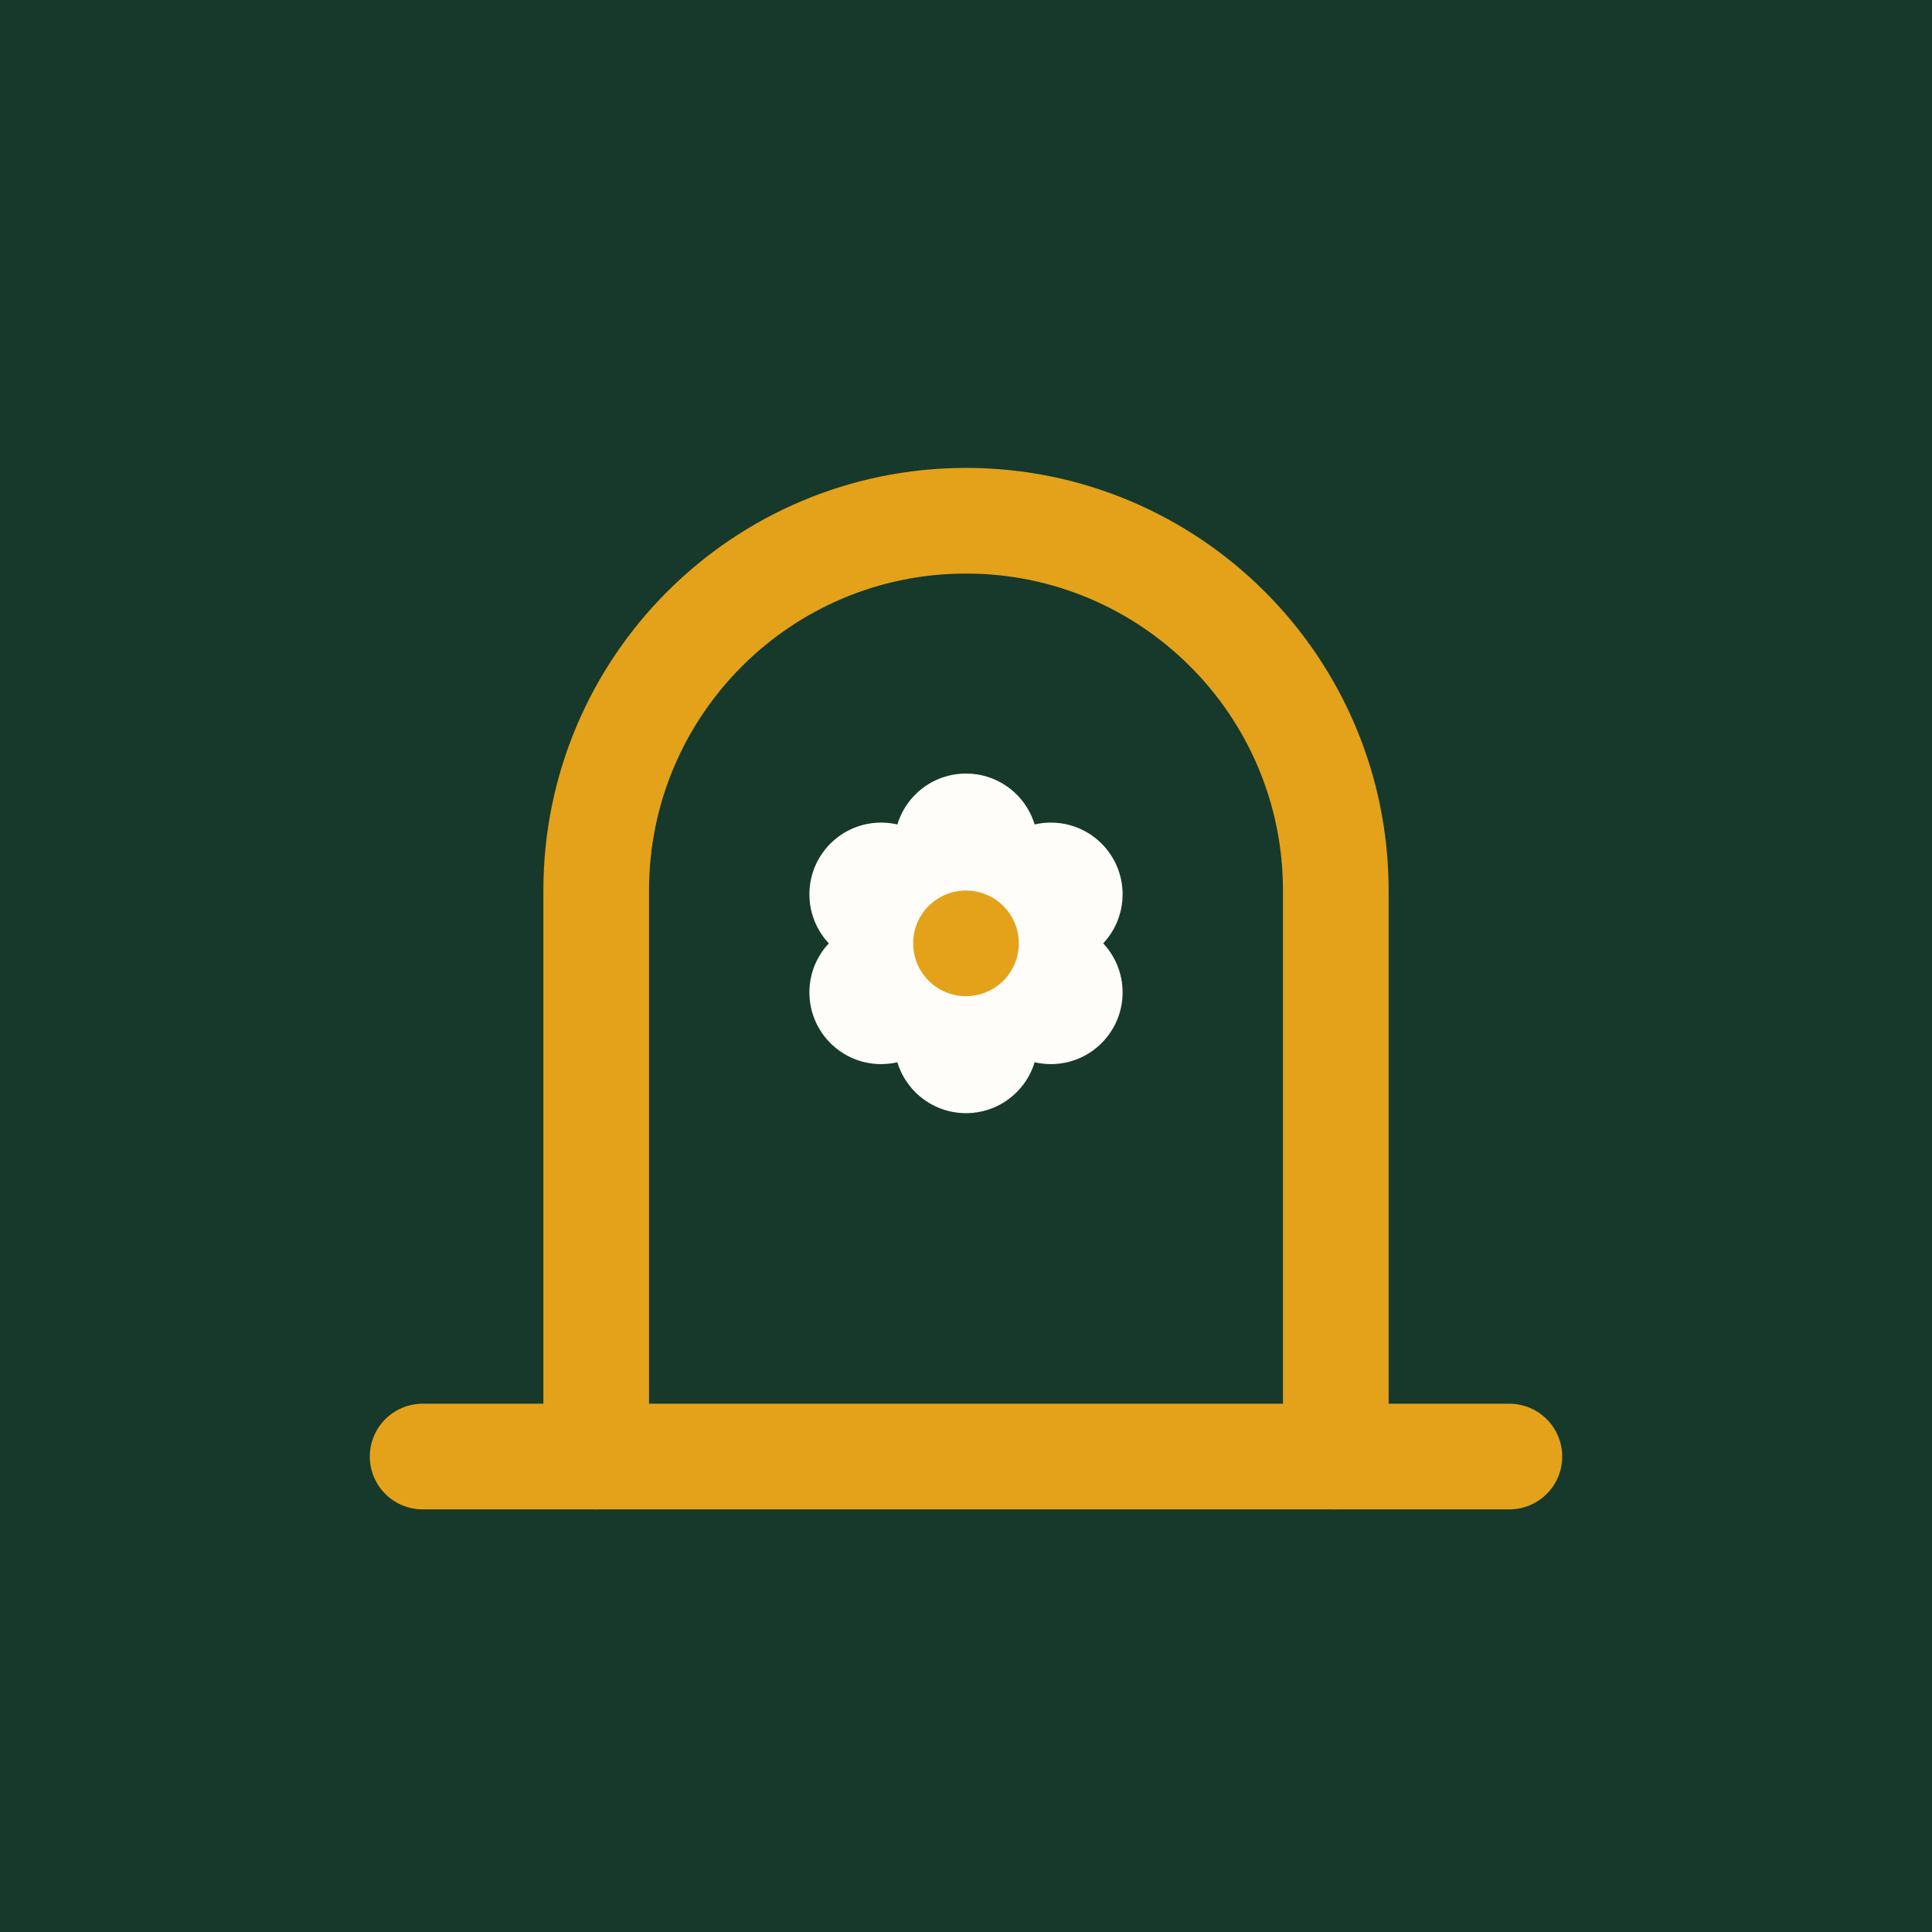
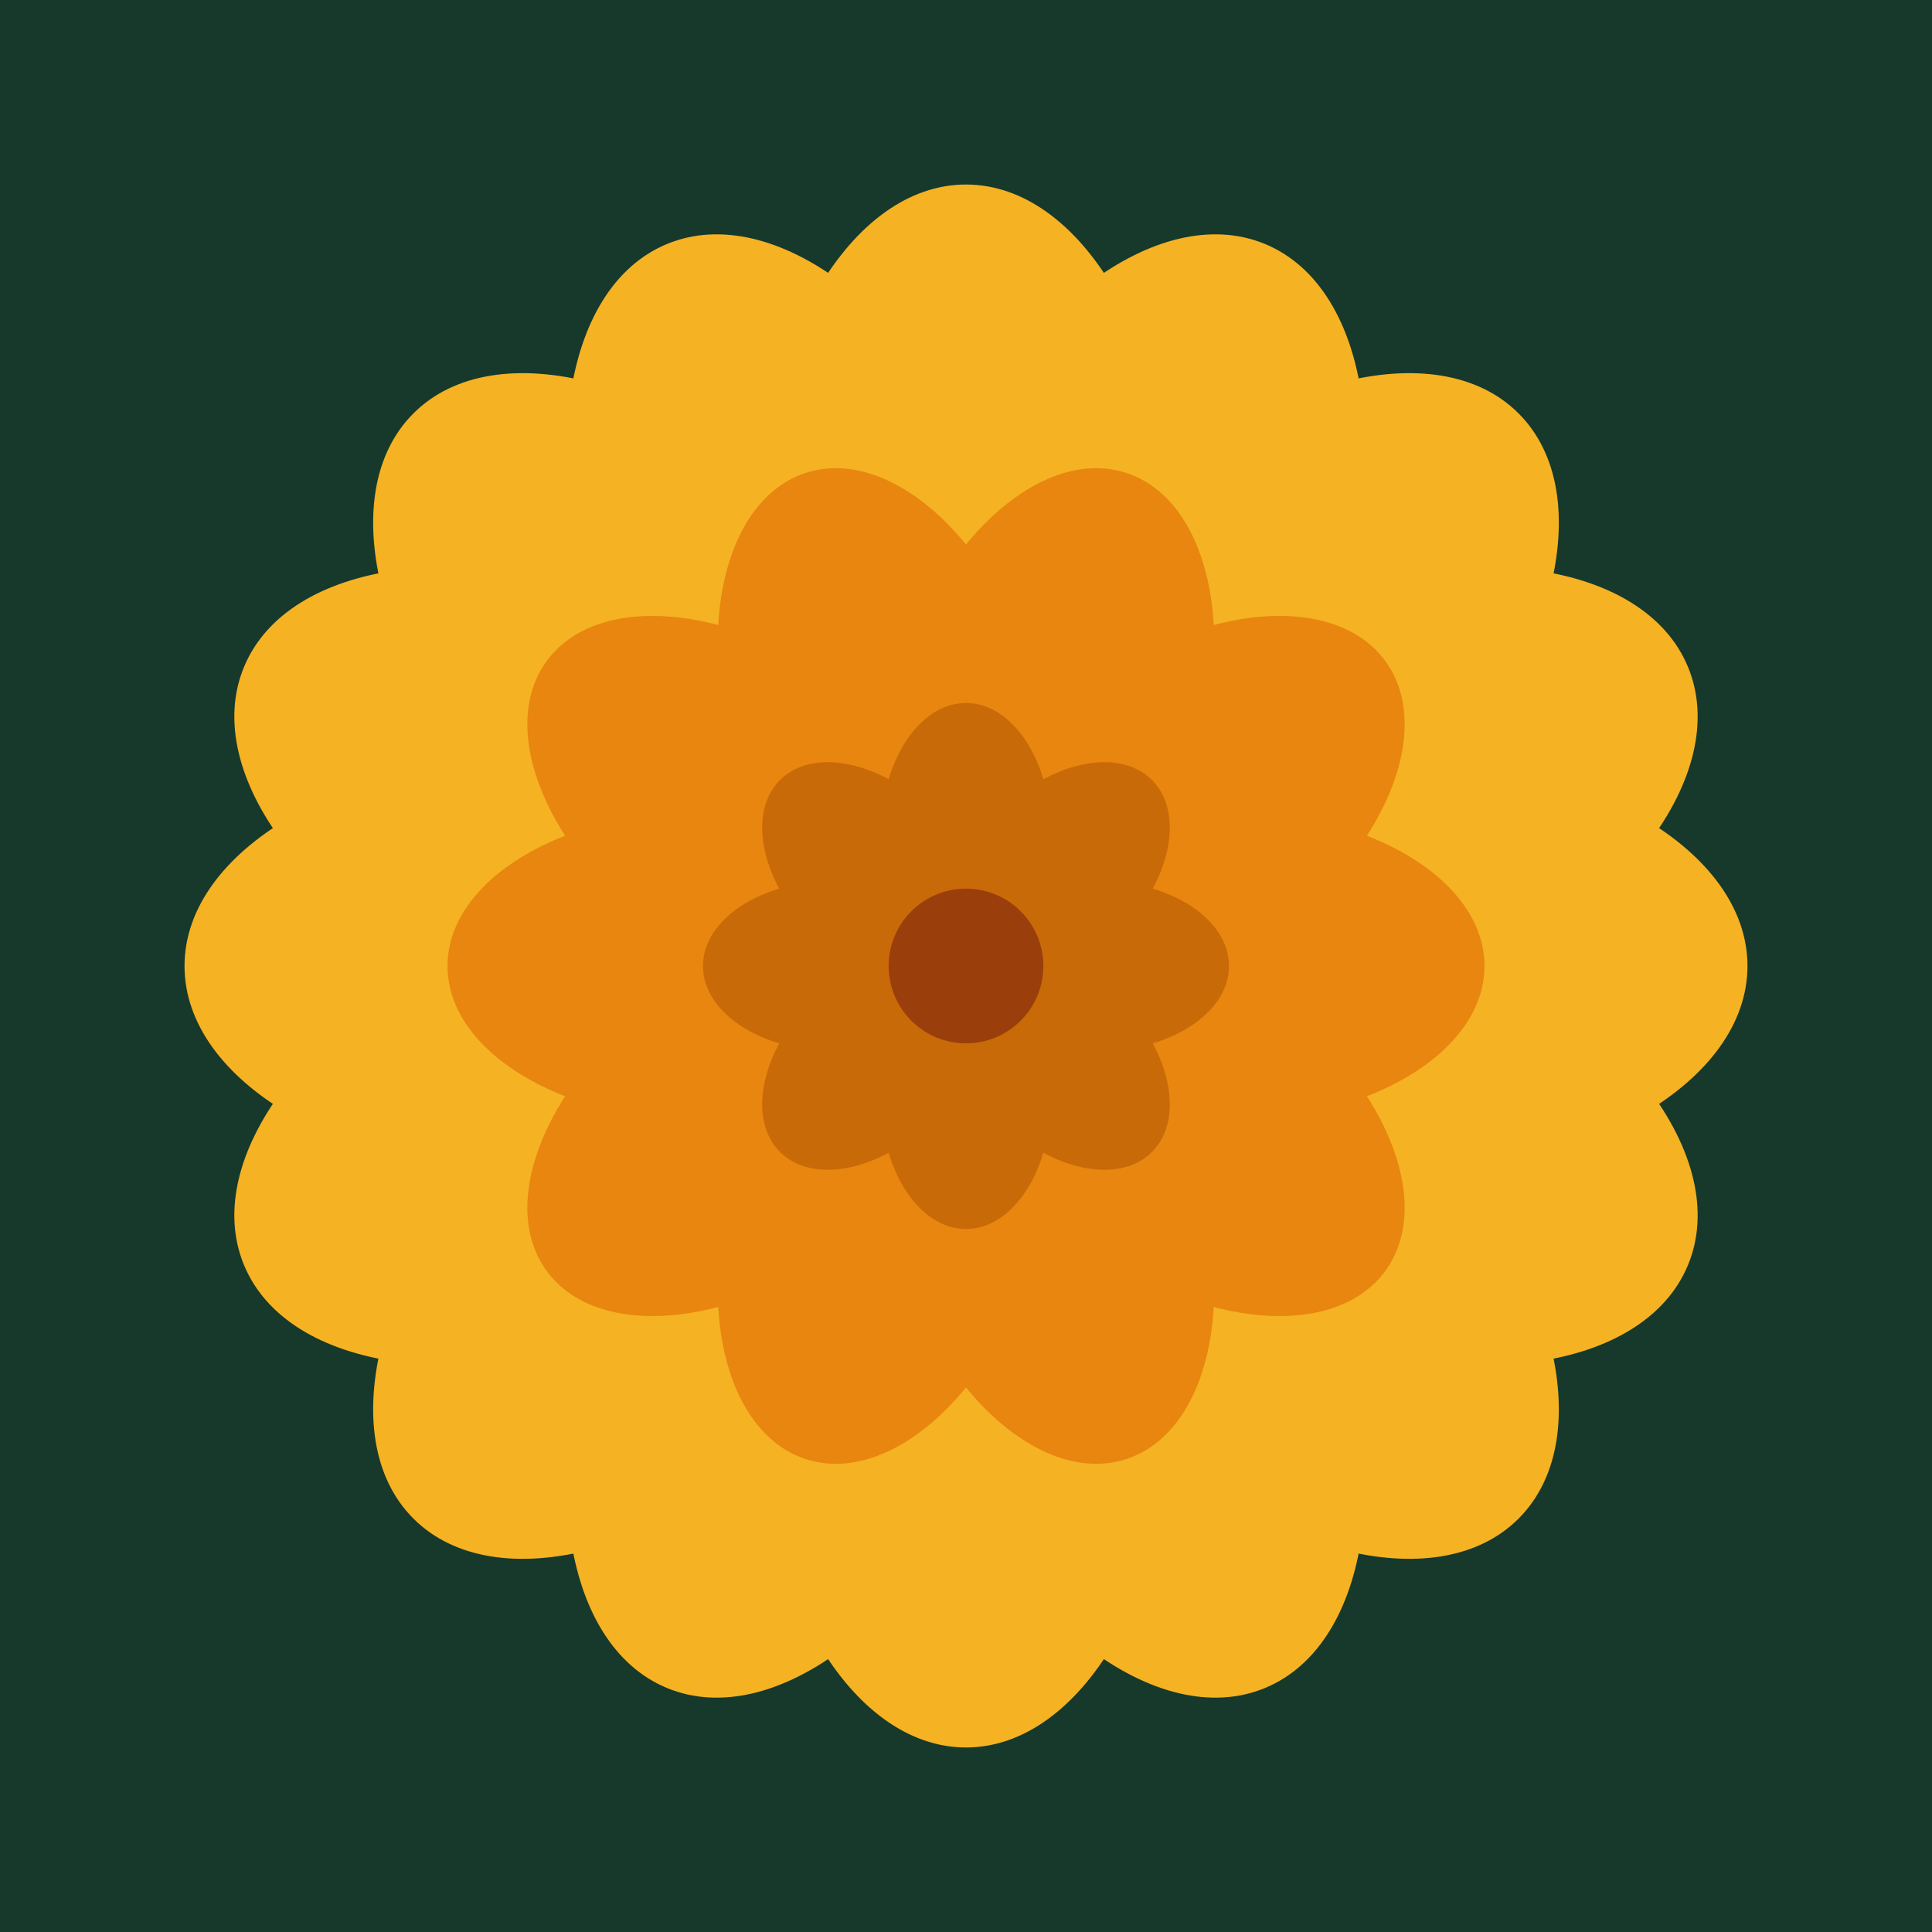
<svg xmlns="http://www.w3.org/2000/svg" viewBox="0 0 512 512">
  <rect width="512" height="512" fill="#16392B" />
-   <path d="M158 386V236a98 98 0 0 1 196 0v150" fill="none" stroke="#E3A21A" stroke-width="28" stroke-linecap="round" stroke-linejoin="round" />
-   <path d="M112 386h288" stroke="#E3A21A" stroke-width="28" stroke-linecap="round" />
-   <circle cx="256.0" cy="224.0" r="19" fill="#FFFDF9" />
-   <circle cx="278.5" cy="237.0" r="19" fill="#FFFDF9" />
-   <circle cx="278.5" cy="263.0" r="19" fill="#FFFDF9" />
-   <circle cx="256.0" cy="276.0" r="19" fill="#FFFDF9" />
-   <circle cx="233.5" cy="263.0" r="19" fill="#FFFDF9" />
-   <circle cx="233.5" cy="237.0" r="19" fill="#FFFDF9" />
-   <circle cx="256" cy="250" r="14" fill="#E3A21A" />
+   <g transform="translate(256 256) scale(1) translate(-256 -256)">
+     <ellipse cx="256" cy="143.2" rx="55.4" ry="94.3" fill="#F5B223" transform="rotate(0.0 256 256)" />
+     <ellipse cx="256" cy="143.2" rx="55.4" ry="94.3" fill="#F5B223" transform="rotate(22.5 256 256)" />
+     <ellipse cx="256" cy="143.2" rx="55.4" ry="94.3" fill="#F5B223" transform="rotate(45.0 256 256)" />
+     <ellipse cx="256" cy="143.2" rx="55.4" ry="94.3" fill="#F5B223" transform="rotate(67.5 256 256)" />
+     <ellipse cx="256" cy="143.2" rx="55.4" ry="94.3" fill="#F5B223" transform="rotate(90.0 256 256)" />
+     <ellipse cx="256" cy="143.2" rx="55.4" ry="94.3" fill="#F5B223" transform="rotate(112.5 256 256)" />
+     <ellipse cx="256" cy="143.2" rx="55.4" ry="94.3" fill="#F5B223" transform="rotate(135.0 256 256)" />
+     <ellipse cx="256" cy="143.2" rx="55.4" ry="94.3" fill="#F5B223" transform="rotate(157.5 256 256)" />
+     <ellipse cx="256" cy="143.2" rx="55.4" ry="94.3" fill="#F5B223" transform="rotate(180.0 256 256)" />
+     <ellipse cx="256" cy="143.2" rx="55.4" ry="94.3" fill="#F5B223" transform="rotate(202.5 256 256)" />
+     <ellipse cx="256" cy="143.2" rx="55.4" ry="94.3" fill="#F5B223" transform="rotate(225.0 256 256)" />
+     <ellipse cx="256" cy="143.2" rx="55.4" ry="94.3" fill="#F5B223" transform="rotate(247.5 256 256)" />
+     <ellipse cx="256" cy="143.2" rx="55.4" ry="94.3" fill="#F5B223" transform="rotate(270.0 256 256)" />
+     <ellipse cx="256" cy="143.2" rx="55.4" ry="94.3" fill="#F5B223" transform="rotate(292.5 256 256)" />
+     <ellipse cx="256" cy="143.2" rx="55.4" ry="94.3" fill="#F5B223" transform="rotate(315.0 256 256)" />
+     <ellipse cx="256" cy="143.2" rx="55.4" ry="94.3" fill="#F5B223" transform="rotate(337.5 256 256)" />
+     <ellipse cx="256" cy="186.3" rx="41.0" ry="67.7" fill="#E8860F" transform="rotate(18 256 256)" />
+     <ellipse cx="256" cy="186.3" rx="41.0" ry="67.7" fill="#E8860F" transform="rotate(54 256 256)" />
+     <ellipse cx="256" cy="186.3" rx="41.0" ry="67.7" fill="#E8860F" transform="rotate(90 256 256)" />
+     <ellipse cx="256" cy="186.3" rx="41.0" ry="67.7" fill="#E8860F" transform="rotate(126 256 256)" />
+     <ellipse cx="256" cy="186.3" rx="41.0" ry="67.7" fill="#E8860F" transform="rotate(162 256 256)" />
+     <ellipse cx="256" cy="186.3" rx="41.0" ry="67.7" fill="#E8860F" transform="rotate(198 256 256)" />
+     <ellipse cx="256" cy="186.3" rx="41.0" ry="67.7" fill="#E8860F" transform="rotate(234 256 256)" />
+     <ellipse cx="256" cy="186.3" rx="41.0" ry="67.7" fill="#E8860F" transform="rotate(270 256 256)" />
+     <ellipse cx="256" cy="186.3" rx="41.0" ry="67.7" fill="#E8860F" transform="rotate(306 256 256)" />
+     <ellipse cx="256" cy="186.3" rx="41.0" ry="67.7" fill="#E8860F" transform="rotate(342 256 256)" />
+     <ellipse cx="256" cy="221.2" rx="22.6" ry="34.9" fill="#C96A08" transform="rotate(0 256 256)" />
+     <ellipse cx="256" cy="221.2" rx="22.6" ry="34.9" fill="#C96A08" transform="rotate(45 256 256)" />
+     <ellipse cx="256" cy="221.2" rx="22.6" ry="34.9" fill="#C96A08" transform="rotate(90 256 256)" />
+     <ellipse cx="256" cy="221.2" rx="22.6" ry="34.9" fill="#C96A08" transform="rotate(135 256 256)" />
+     <ellipse cx="256" cy="221.2" rx="22.6" ry="34.9" fill="#C96A08" transform="rotate(180 256 256)" />
+     <ellipse cx="256" cy="221.2" rx="22.6" ry="34.9" fill="#C96A08" transform="rotate(225 256 256)" />
+     <ellipse cx="256" cy="221.2" rx="22.6" ry="34.9" fill="#C96A08" transform="rotate(270 256 256)" />
+     <ellipse cx="256" cy="221.2" rx="22.6" ry="34.9" fill="#C96A08" transform="rotate(315 256 256)" />
+     <circle cx="256" cy="256" r="20.5" fill="#9A3F0B" />
+   </g>
</svg>
